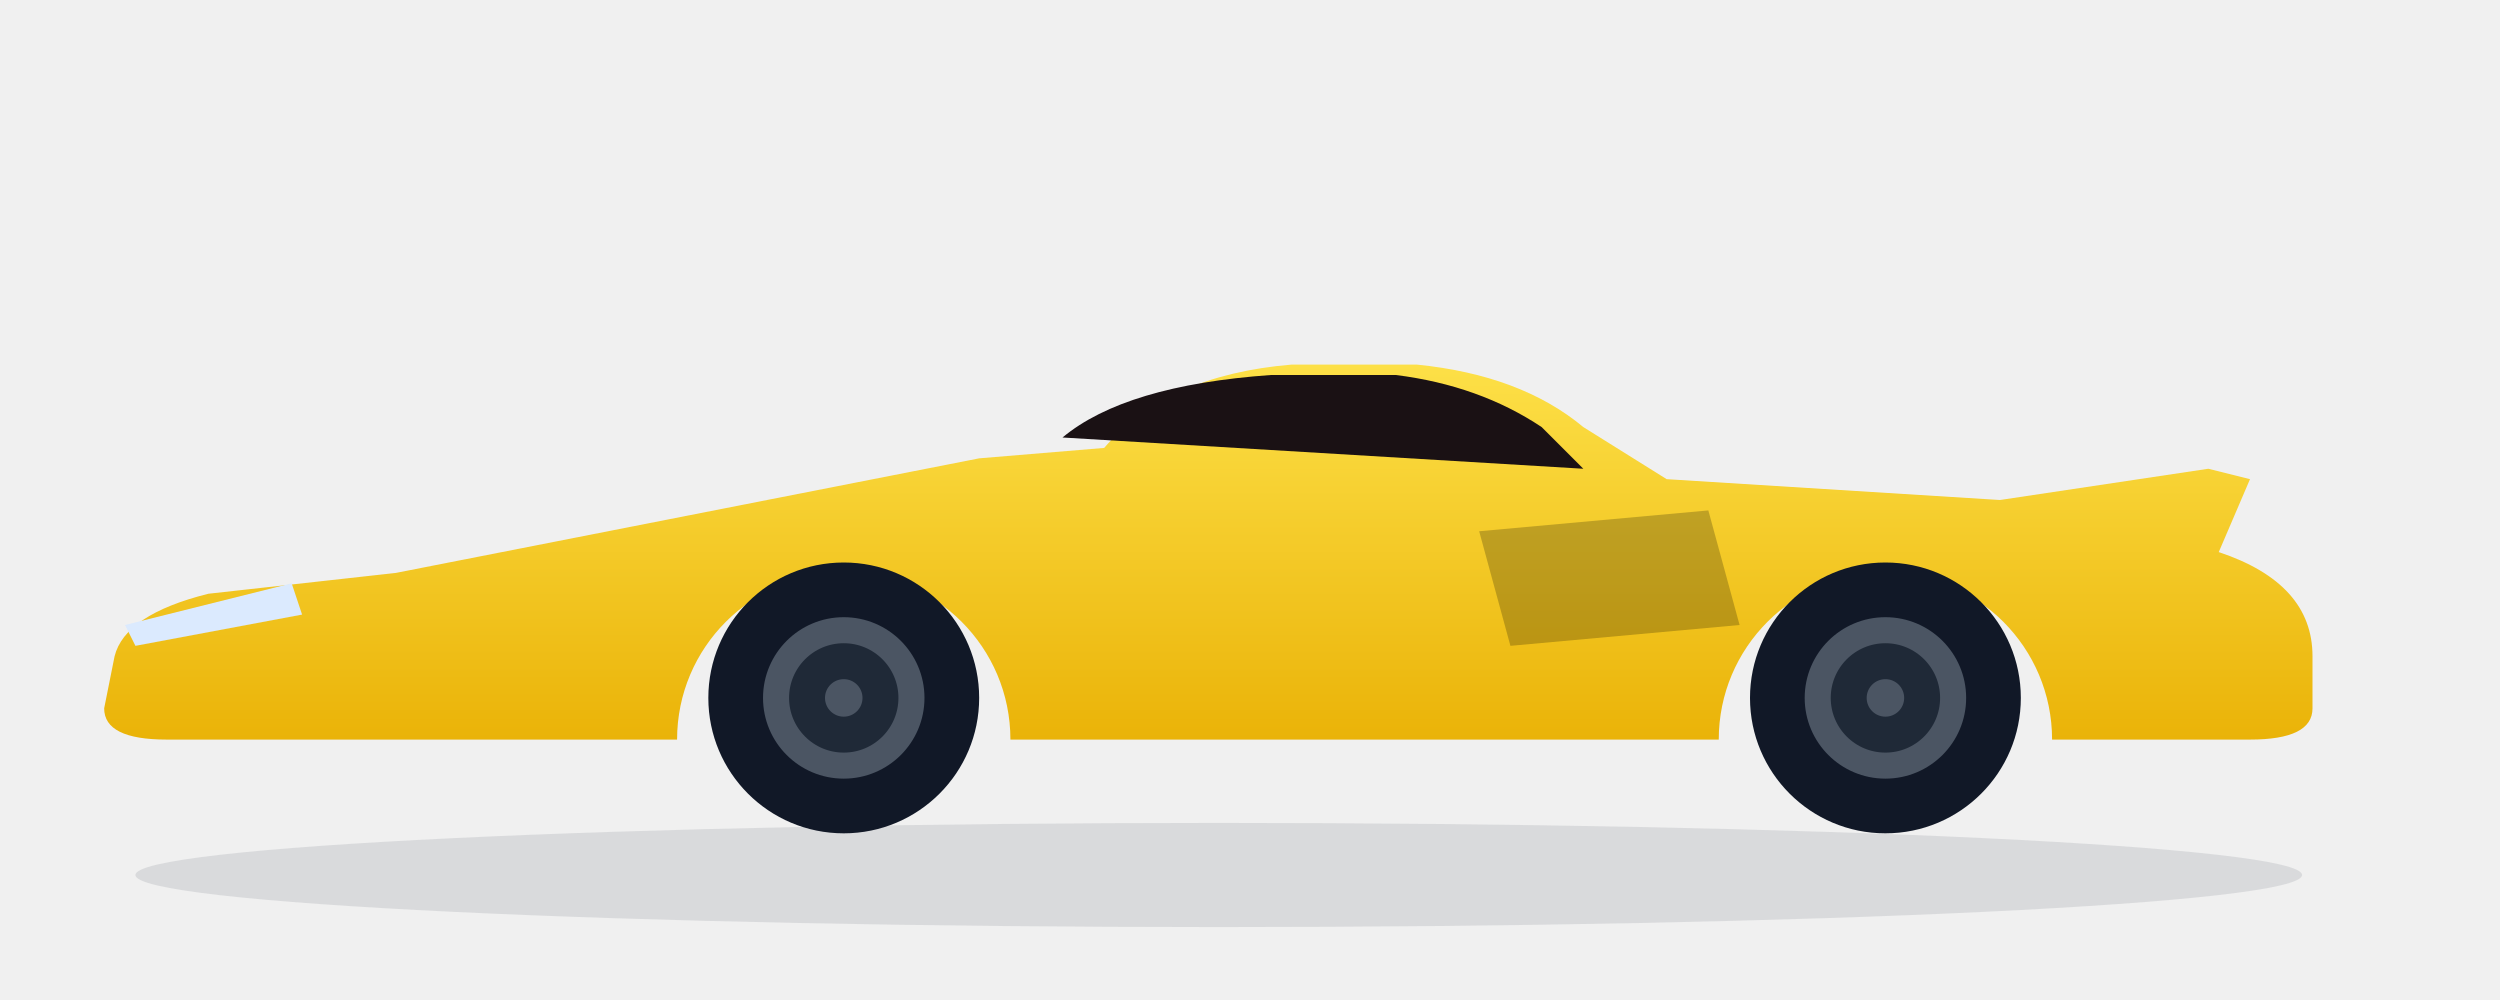
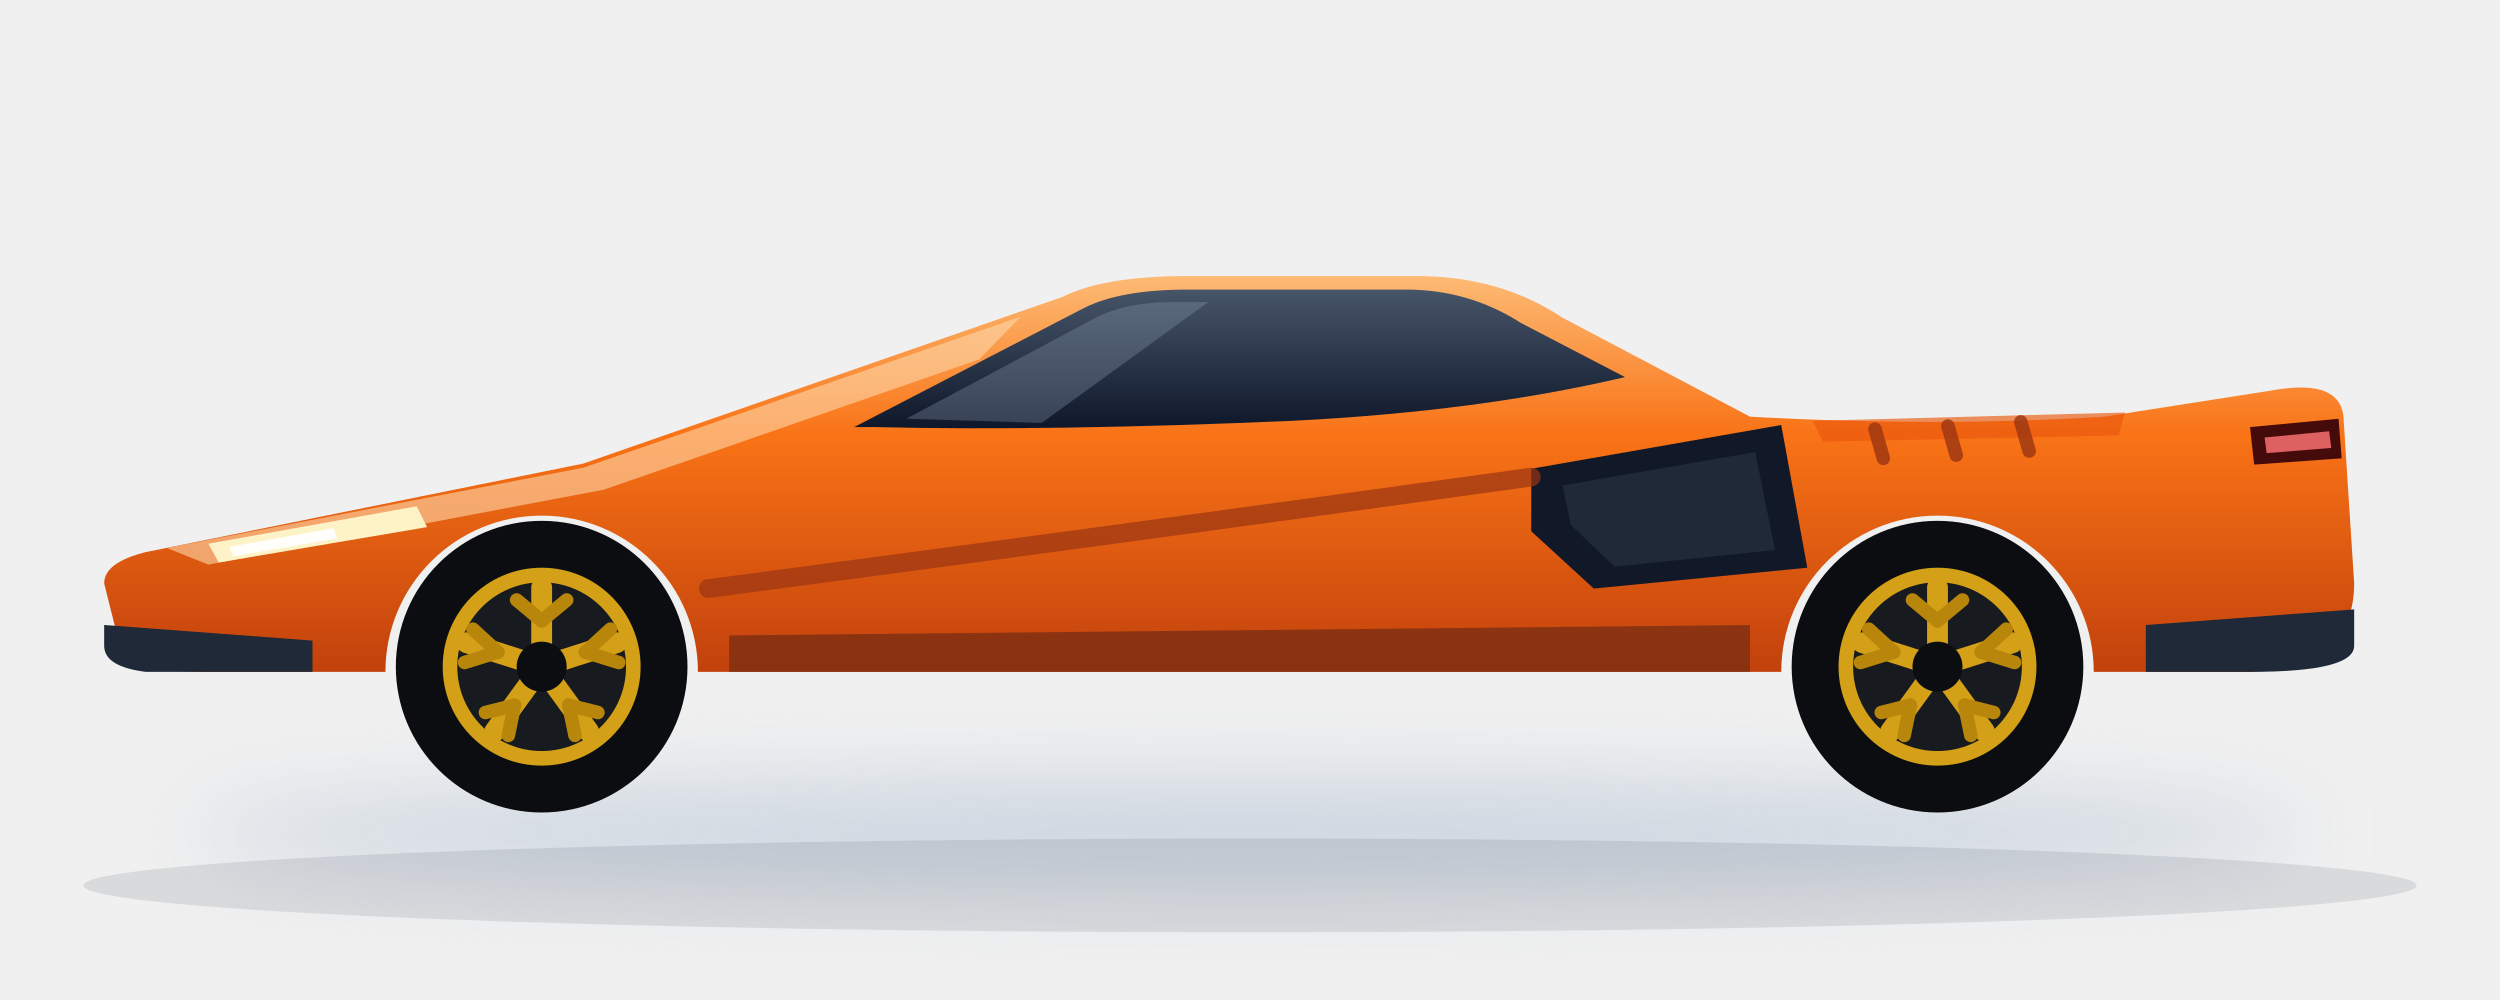
<svg xmlns="http://www.w3.org/2000/svg" viewBox="0 0 240 96">
  <defs>
-     <linearGradient id="g" x1="0" y1="0" x2="0" y2="1">
-       <stop offset="0" stop-color="#FDE047" />
-       <stop offset="1" stop-color="#EAB308" />
+     <linearGradient id="body3" x1="0" y1="0" x2="0" y2="1">
+       <stop offset="0" stop-color="#FDBA74" />
+       <stop offset="0.4" stop-color="#F97316" />
+       <stop offset="1" stop-color="#C2410C" />
    </linearGradient>
+     <linearGradient id="glass3" x1="0" y1="0" x2="0" y2="1">
+       <stop offset="0" stop-color="#475569" />
+       <stop offset="1" stop-color="#0F172A" />
+     </linearGradient>
+     <filter id="b3" x="-30%" y="-200%" width="160%" height="500%">
+       <feGaussianBlur stdDeviation="4" />
+     </filter>
  </defs>
-   <ellipse cx="117" cy="84" rx="104" ry="5" fill="rgba(15,23,42,0.10)" />
-   <path d="M10 68 L11 63 Q12 59 20 57 L38 55 L94 44 L106 43 Q112 36 124 35 L136 35 Q146 36 152 41 L160 46 L192 48 L212 45 L216 46 L213 53 Q222 56 222 63 L222 68 Q222 71 216 71 L197 71 A16 16 0 0 0 165 71 L97 71 A16 16 0 0 0 65 71 L16 71 Q10 71 10 68 Z" fill="url(#g)" />
-   <path d="M102 42 Q108 37 122 36 L134 36 Q142 37 148 41 L152 45 Z" fill="#1A1114" />
-   <path d="M142 51 L164 49 L167 60 L145 62 Z" fill="rgba(0,0,0,0.22)" />
-   <path d="M12 60 L28 56 L29 59 L13 62 Z" fill="#DBEAFE" />
+   <ellipse cx="120" cy="80" rx="102" ry="5" fill="#9FB4CC" opacity="0.45" filter="url(#b3)" />
+   <ellipse cx="120" cy="85" rx="112" ry="4.5" fill="rgba(15,23,42,0.10)" />
+   <path d="M11 60   L10 56 Q10 54 14 53   L56 44.5   L102 28.5 Q106 26.5 114 26.5   L136 26.5 Q144 26.5 150 30.5   L168 40   Q186 41 202 40   L218 37.5 Q225 36.2 225 40.5   L226 56 Q226 64 216 64.5   L201 64.5 A15 15 0 0 0 171 64.5   L67 64.5 A15 15 0 0 0 37 64.5   L20 64.5 Q12 64.5 11.5 62 Z" fill="url(#body3)" />
+   <path d="M10 60 L30 61.5 L30 64.5 L14 64.5 Q10 64 10 62 Z" fill="#1F2937" />
+   <path d="M16 52.6 L56 44.9 L98 30.4 L94 34.5 L58 47 L20 54.2 Z" fill="#FED7AA" opacity="0.6" />
+   <path d="M82 41 L104 29.6 Q107.5 27.8 114 27.8 L135 27.8 Q141 27.8 146 31 L156 36.2   Q142 39.5 124 40.4 Q101 41.4 84 41 Z" fill="url(#glass3)" />
+   <path d="M87 40.2 L105 30.6 Q108 29 112.5 29 L116 29 L100 40.6 Z" fill="#94A3B8" opacity="0.3" />
+   <path d="M147 45 L171 40.8 L173.5 54.5 L153 56.5 L147 51 Z" fill="#111827" />
+   <path d="M150 46.6 L168.5 43.4 L170.4 52.8 L155 54.4 L150.8 50.4 Z" fill="#1F2937" />
+   <path d="M68 56.5 Q106 51.5 147 45.8" fill="none" stroke="#9A3412" stroke-width="1.8" opacity="0.7" stroke-linecap="round" />
+   <path d="M174 40.4 L204 39.6 L203.4 41.8 L175 42.4 Z" fill="#EA580C" opacity="0.65" />
+   <g stroke="#9A3412" stroke-width="1.3" opacity="0.8" stroke-linecap="round">
+     <line x1="180" y1="41.2" x2="180.8" y2="44" />
+     <line x1="187" y1="40.9" x2="187.8" y2="43.7" />
+     <line x1="194" y1="40.5" x2="194.8" y2="43.3" />
+   </g>
+   <path d="M20 52.2 L40 48.6 L41 50.6 L21 54 Z" fill="#FEF3C7" />
+   <path d="M22 52.5 L32 50.7 L32.4 51.7 L22.4 53.4 Z" fill="#FFFFFF" opacity="0.9" />
+   <path d="M216 41 L224.5 40.2 L224.8 44 L216.4 44.6 Z" fill="#450A0A" />
+   <path d="M217.4 42 L223.6 41.4 L223.8 43 L217.6 43.5 Z" fill="#F87171" opacity="0.85" />
+   <path d="M206 60 L226 58.5 L226 62 Q226 64.5 216 64.5 L206 64.5 Z" fill="#1F2937" />
+   <path d="M70 61 L168 60 L168 64.5 L70 64.5 Z" fill="#7C2D12" opacity="0.8" />
  <g>
-     <circle cx="81" cy="67" r="13" fill="#111827" />
-     <circle cx="81" cy="67" r="6.5" fill="#1F2937" stroke="#4B5563" stroke-width="2.5" />
-     <circle cx="81" cy="67" r="1.8" fill="#4B5563" />
+     <circle cx="52" cy="64" r="14" fill="#0B0D11" />
+     <circle cx="52" cy="64" r="9.4" fill="#171A1F" />
+     <circle cx="52" cy="64" r="8.8" fill="none" stroke="#D4A017" stroke-width="1.4" />
+     <g stroke="#D4A017" stroke-width="2" stroke-linecap="round">
+       <line x1="52" y1="64" x2="52" y2="56.4" />
+       <line x1="52" y1="64" x2="59.2" y2="61.7" />
+       <line x1="52" y1="64" x2="56.5" y2="70.2" />
+       <line x1="52" y1="64" x2="47.5" y2="70.2" />
+       <line x1="52" y1="64" x2="44.8" y2="61.7" />
+     </g>
+     <g stroke="#B8860B" stroke-width="1.3" stroke-linecap="round">
+       <line x1="52" y1="59.6" x2="49.6" y2="57.6" />
+       <line x1="52" y1="59.6" x2="54.4" y2="57.6" />
+       <line x1="56.2" y1="62.6" x2="58.6" y2="60.4" />
+       <line x1="56.2" y1="62.6" x2="59.4" y2="63.6" />
+       <line x1="54.6" y1="67.7" x2="57.4" y2="68.4" />
+       <line x1="54.6" y1="67.7" x2="55.2" y2="70.6" />
+       <line x1="49.4" y1="67.7" x2="48.8" y2="70.6" />
+       <line x1="49.4" y1="67.7" x2="46.6" y2="68.4" />
+       <line x1="47.8" y1="62.6" x2="44.6" y2="63.6" />
+       <line x1="47.8" y1="62.6" x2="45.4" y2="60.4" />
+     </g>
+     <circle cx="52" cy="64" r="2.4" fill="#0B0D11" />
  </g>
  <g>
-     <circle cx="181" cy="67" r="13" fill="#111827" />
-     <circle cx="181" cy="67" r="6.5" fill="#1F2937" stroke="#4B5563" stroke-width="2.5" />
-     <circle cx="181" cy="67" r="1.8" fill="#4B5563" />
+     <circle cx="186" cy="64" r="14" fill="#0B0D11" />
+     <circle cx="186" cy="64" r="9.4" fill="#171A1F" />
+     <circle cx="186" cy="64" r="8.8" fill="none" stroke="#D4A017" stroke-width="1.4" />
+     <g stroke="#D4A017" stroke-width="2" stroke-linecap="round">
+       <line x1="186" y1="64" x2="186" y2="56.4" />
+       <line x1="186" y1="64" x2="193.2" y2="61.7" />
+       <line x1="186" y1="64" x2="190.5" y2="70.2" />
+       <line x1="186" y1="64" x2="181.5" y2="70.2" />
+       <line x1="186" y1="64" x2="178.8" y2="61.7" />
+     </g>
+     <g stroke="#B8860B" stroke-width="1.3" stroke-linecap="round">
+       <line x1="186" y1="59.6" x2="183.6" y2="57.6" />
+       <line x1="186" y1="59.6" x2="188.4" y2="57.6" />
+       <line x1="190.2" y1="62.6" x2="192.6" y2="60.4" />
+       <line x1="190.2" y1="62.6" x2="193.4" y2="63.6" />
+       <line x1="188.6" y1="67.7" x2="191.4" y2="68.4" />
+       <line x1="188.6" y1="67.7" x2="189.2" y2="70.6" />
+       <line x1="183.4" y1="67.7" x2="182.8" y2="70.6" />
+       <line x1="183.4" y1="67.7" x2="180.6" y2="68.4" />
+       <line x1="181.8" y1="62.6" x2="178.6" y2="63.6" />
+       <line x1="181.8" y1="62.6" x2="179.4" y2="60.4" />
+     </g>
+     <circle cx="186" cy="64" r="2.4" fill="#0B0D11" />
  </g>
</svg>
